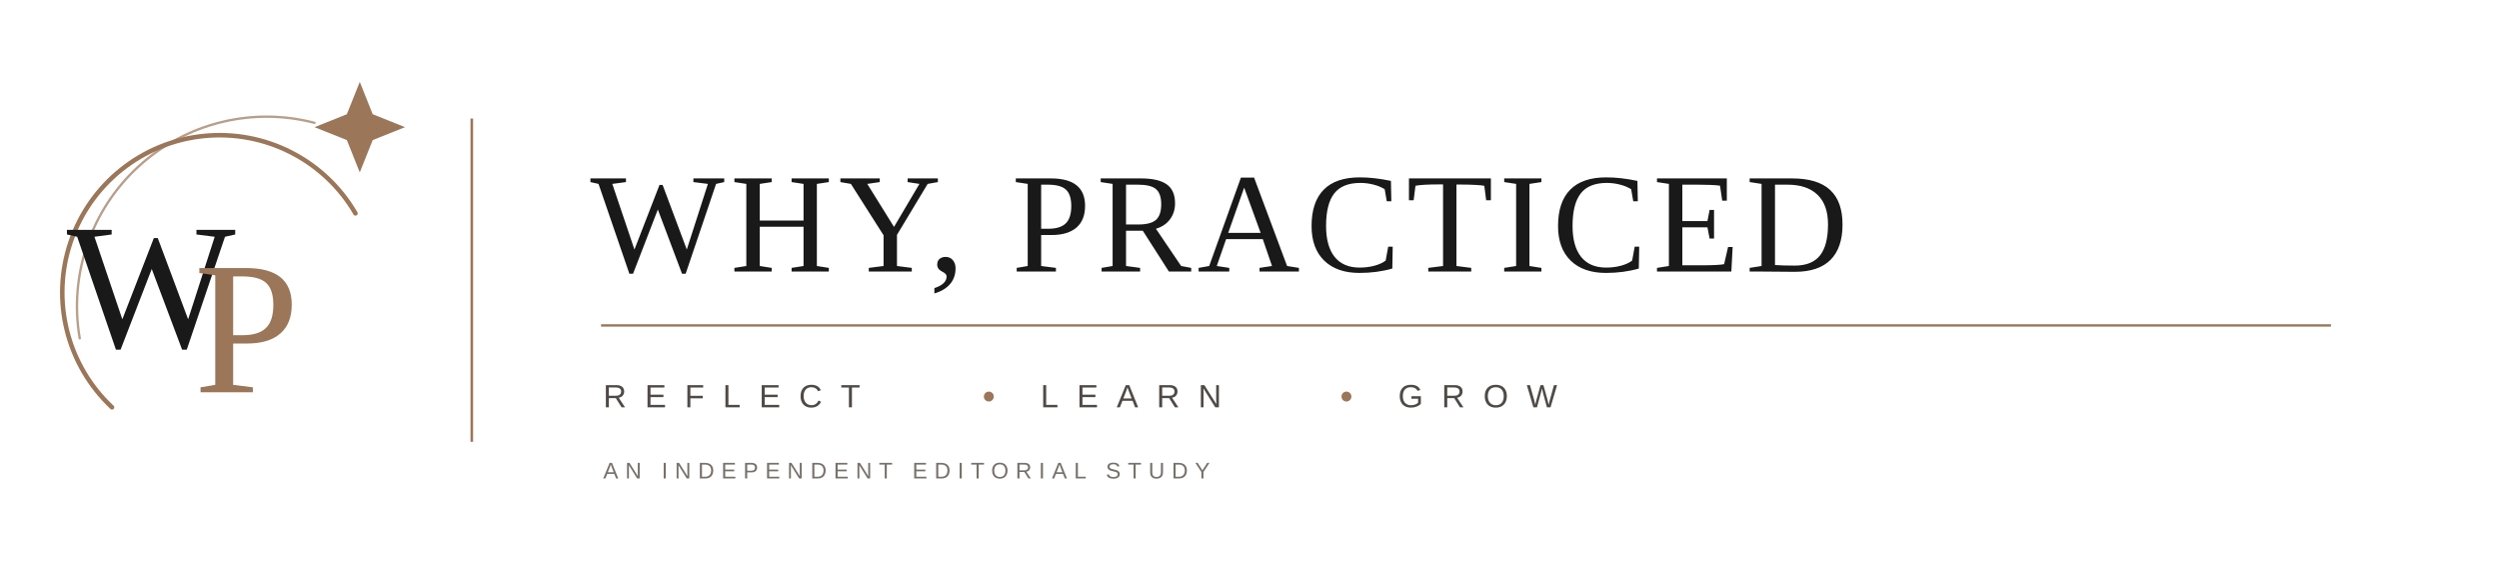
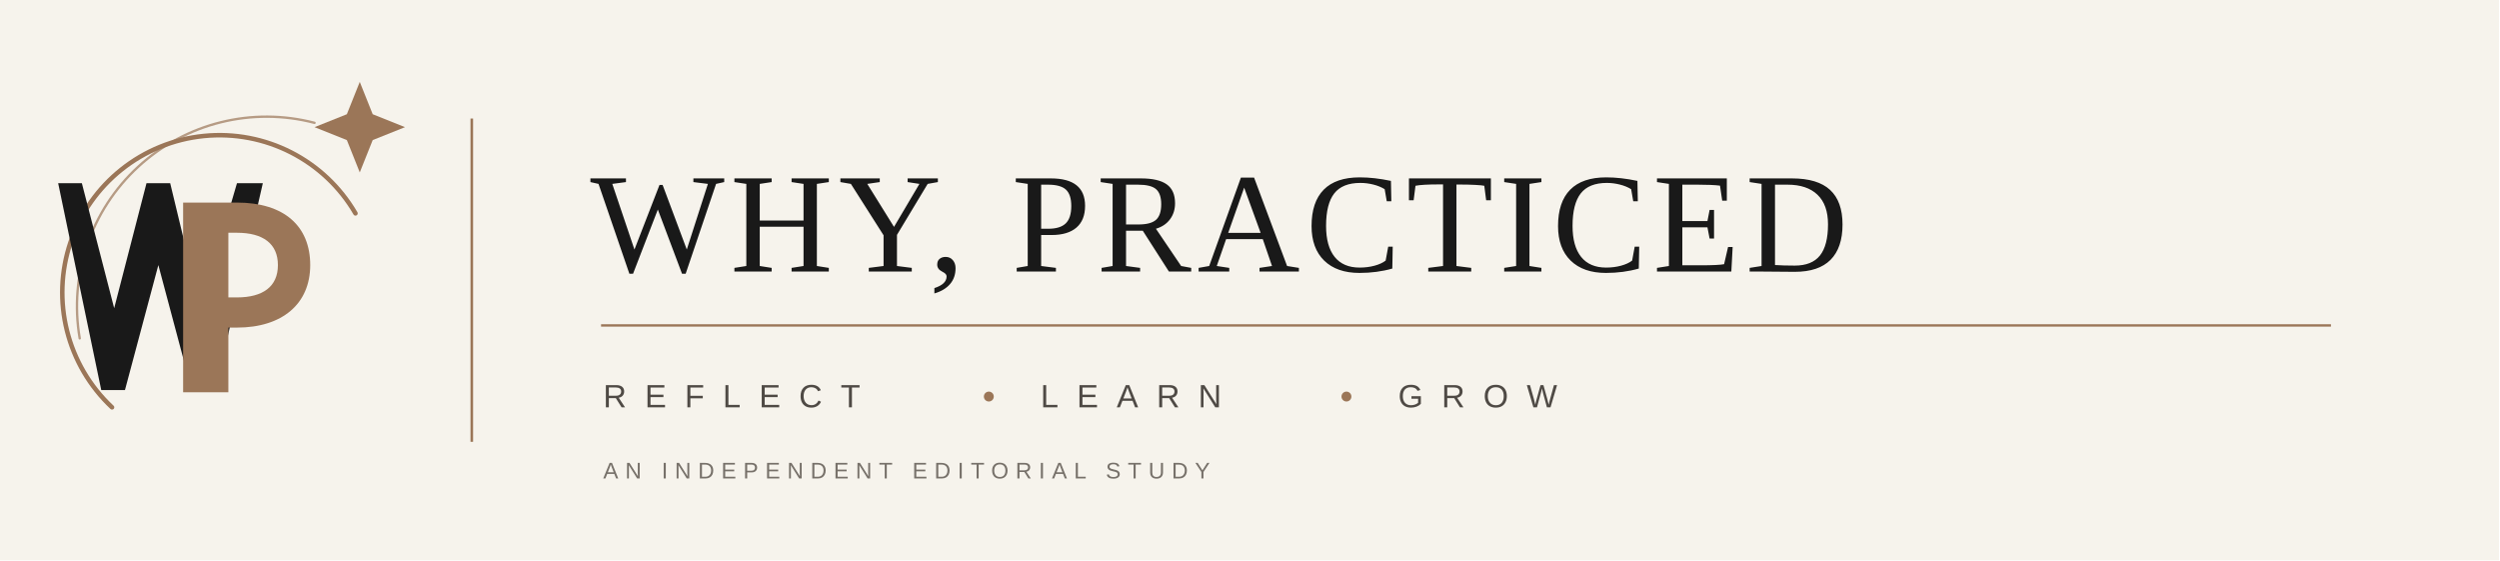
<svg xmlns="http://www.w3.org/2000/svg" viewBox="0 0 1160 260" role="img" aria-labelledby="title desc">
+   <rect width="1160" height="260" fill="#F6F3EC" />
  <g transform="translate(24 38)">
    <g fill="none" stroke="#9B7658" stroke-linecap="round">
      <path d="M28 151A73 73 0 1 1 141 61" stroke-width="2.1" />
      <path d="M13 119A88 88 0 0 1 122 19" stroke-width="1.1" opacity=".7" />
    </g>
-     <text x="7" y="123" font-family="Georgia, 'Times New Roman', serif" font-size="83" fill="#191919" letter-spacing="-8">W</text>
-     <text x="66" y="144" font-family="Georgia, 'Times New Roman', serif" font-size="88" fill="#9B7658" letter-spacing="-5">P</text>
-     <path d="M143 0 149 15 164 21 149 27 143 42 137 27 122 21 137 15z" fill="#9B7658" />
+     <path d="M3 47H14L29 105L44 47H55L69 105L86 47H98L76 143H65L49.5 85L34 143H23Z" fill="#191919" />
+     <path d="M61 144V56H86C108 56 120 67 120 85C120 103 107 114 86 114H82V144Z" fill="#9B7658" />
+     <path d="M82 70V100H86C98 100 105 95 105 85C105 75 98 70 86 70Z" fill="#F6F3EC" />
+     <path d="M143 0L149 15L164 21L149 27L143 42L137 27L122 21L137 15Z" fill="#9B7658" />
  </g>
  <path d="M219 55V205" stroke="#9B7658" stroke-width="1.2" />
  <text x="274" y="126" font-family="Georgia, 'Times New Roman', serif" font-size="66" letter-spacing="2.7" fill="#191919">WHY, PRACTICED</text>
  <path d="M279 151H1082" stroke="#9B7658" stroke-width="1.1" />
  <text x="280" y="189" font-family="Arial, Helvetica, sans-serif" font-size="15" letter-spacing="8.5" fill="#4F4A45">REFLECT</text>
  <circle cx="459" cy="184" r="2.3" fill="#9B7658" />
  <text x="483" y="189" font-family="Arial, Helvetica, sans-serif" font-size="15" letter-spacing="8.5" fill="#4F4A45">LEARN</text>
  <circle cx="625" cy="184" r="2.3" fill="#9B7658" />
  <text x="649" y="189" font-family="Arial, Helvetica, sans-serif" font-size="15" letter-spacing="8.5" fill="#4F4A45">GROW</text>
  <text x="280" y="222" font-family="Arial, Helvetica, sans-serif" font-size="10.5" letter-spacing="3.2" fill="#77716A">AN INDEPENDENT EDITORIAL STUDY</text>
</svg>
